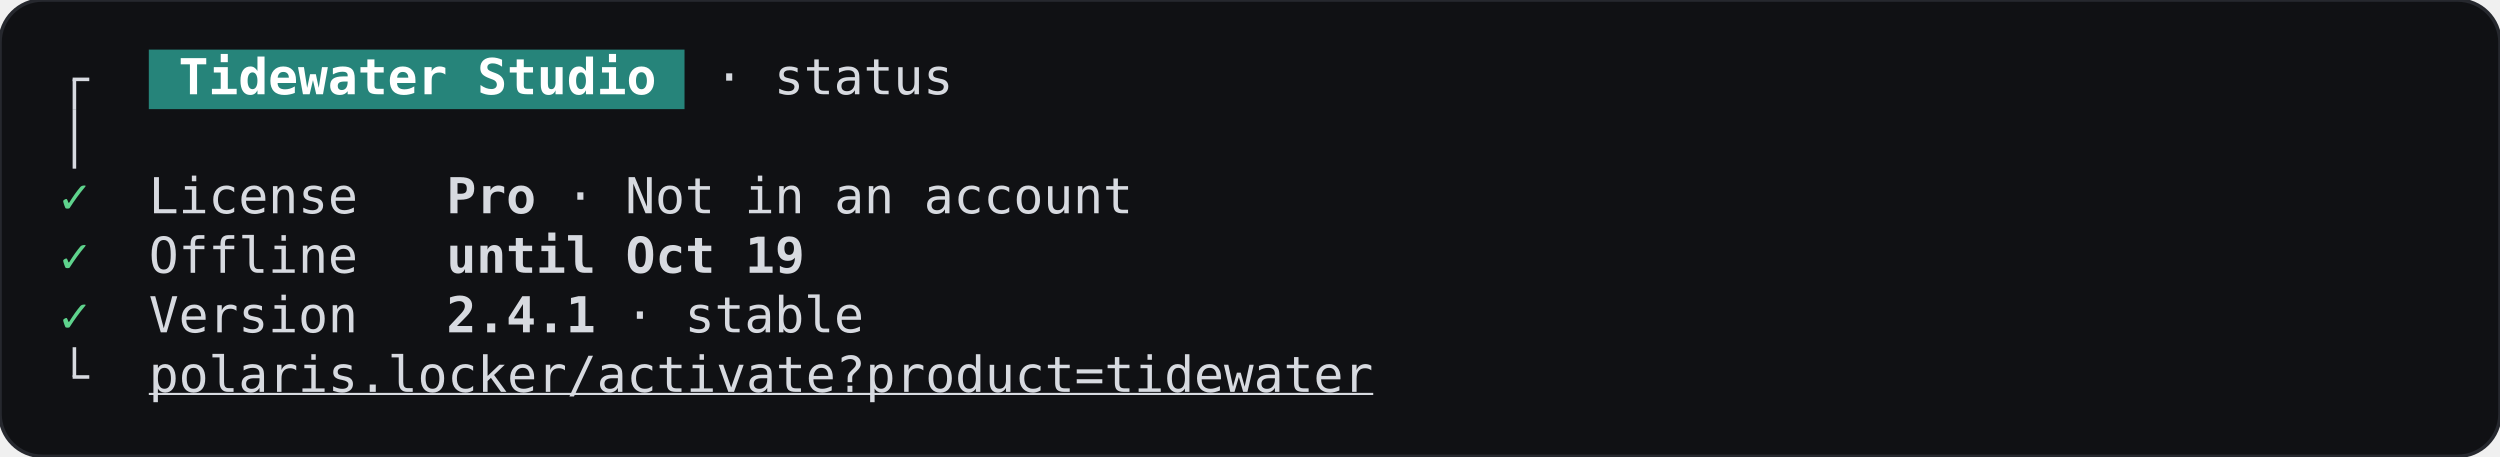
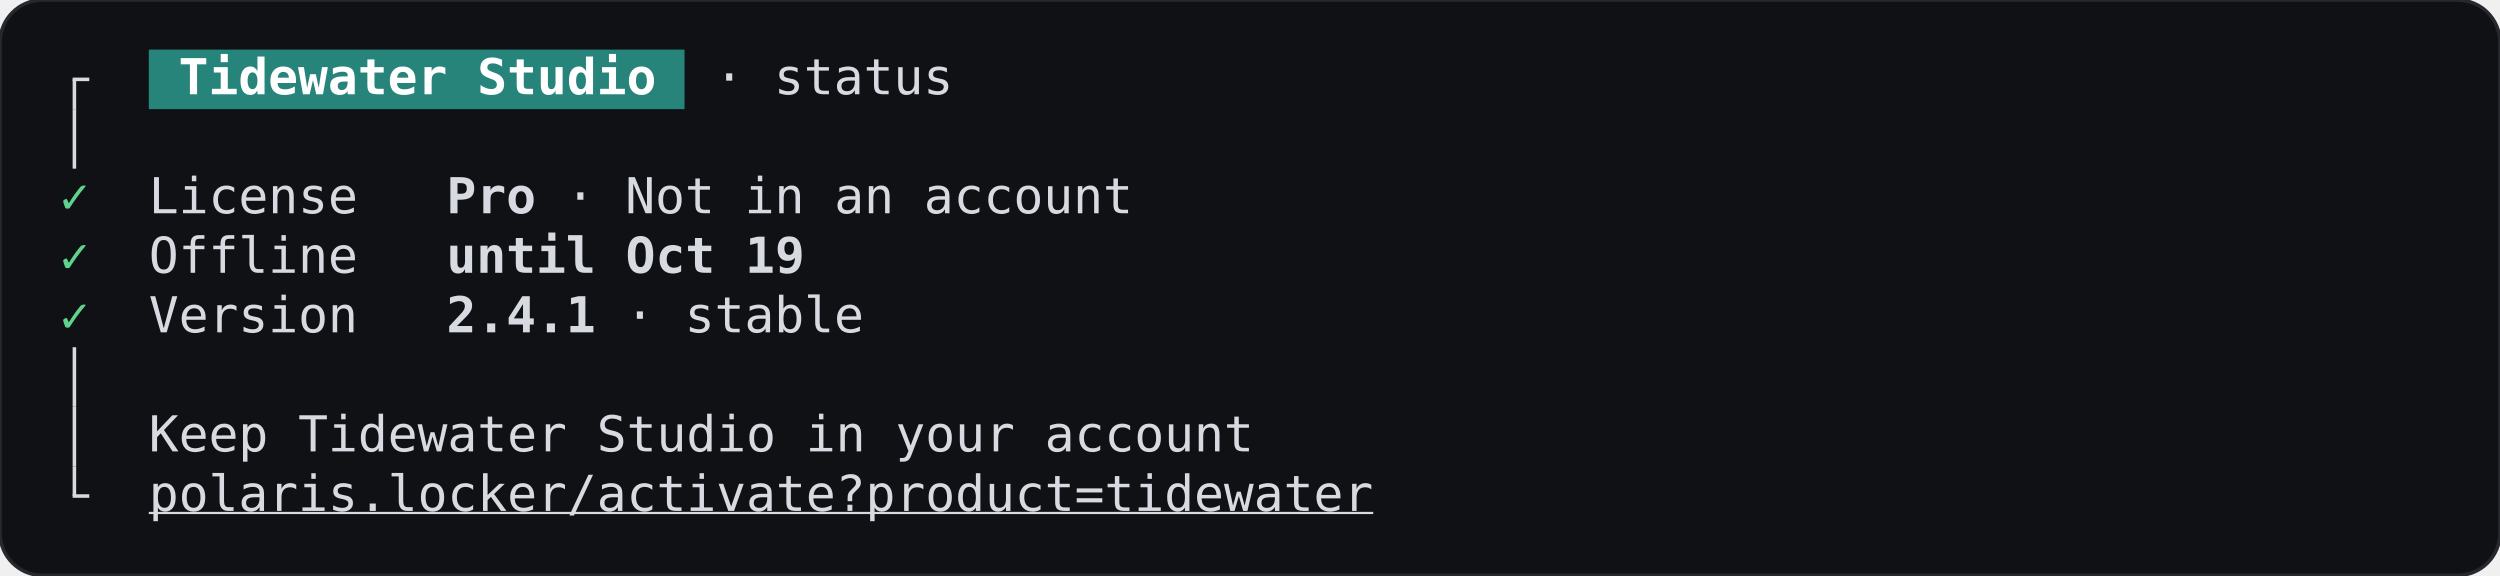
- <svg xmlns="http://www.w3.org/2000/svg" width="705.6" height="128.8" viewBox="0 0 705.6 128.8" role="img" aria-label="AccountAndLicense, key-only, terminal, dark theme">
-   <rect width="705.6" height="128.8" rx="12" fill="#101114" stroke="#26282e" />
+ <svg xmlns="http://www.w3.org/2000/svg" width="705.6" height="162.4" viewBox="0 0 705.6 162.4" role="img" aria-label="AccountAndLicense, key-only, terminal, dark theme">
+   <rect width="705.6" height="162.4" rx="12" fill="#101114" stroke="#26282e" />
  <g font-family="JetBrains Mono, ui-monospace, monospace" font-size="14" xml:space="preserve">
    <rect x="42" y="14" width="151.2" height="16.8" fill="#26847a" />
    <rect x="20.5" y="22.4" width="1" height="8.4" fill="#d7dae0" />
    <rect x="20.5" y="21.9" width="4.7" height="1" fill="#d7dae0" />
    <text x="50.4" y="26.6" textLength="134.4" lengthAdjust="spacingAndGlyphs" fill="#ffffff" font-weight="600">Tidewater Studio</text>
    <text x="201.6" y="26.6" textLength="67.2" lengthAdjust="spacingAndGlyphs" fill="#d7dae0">· status</text>
    <rect x="20.5" y="30.8" width="1" height="16.8" fill="#d7dae0" />
    <text x="21" y="60.2" text-anchor="middle" fill="#5fd38d">✓</text>
    <text x="42" y="60.2" textLength="58.8" lengthAdjust="spacingAndGlyphs" fill="#d7dae0">License</text>
    <text x="126" y="60.2" textLength="25.2" lengthAdjust="spacingAndGlyphs" fill="#d7dae0" font-weight="600">Pro</text>
    <text x="159.6" y="60.2" textLength="159.6" lengthAdjust="spacingAndGlyphs" fill="#d7dae0">· Not in an account</text>
    <text x="21" y="77" text-anchor="middle" fill="#5fd38d">✓</text>
    <text x="42" y="77" textLength="58.8" lengthAdjust="spacingAndGlyphs" fill="#d7dae0">Offline</text>
    <text x="126" y="77" textLength="100.8" lengthAdjust="spacingAndGlyphs" fill="#d7dae0" font-weight="600">until Oct 19</text>
    <text x="21" y="93.8" text-anchor="middle" fill="#5fd38d">✓</text>
    <text x="42" y="93.8" textLength="58.8" lengthAdjust="spacingAndGlyphs" fill="#d7dae0">Version</text>
    <text x="126" y="93.8" textLength="42" lengthAdjust="spacingAndGlyphs" fill="#d7dae0" font-weight="600">2.4.1</text>
    <text x="176.4" y="93.8" textLength="67.2" lengthAdjust="spacingAndGlyphs" fill="#d7dae0">· stable</text>
-     <rect x="20.5" y="98" width="1" height="8.4" fill="#d7dae0" />
-     <rect x="20.5" y="105.9" width="4.7" height="1" fill="#d7dae0" />
-     <text x="42" y="110.6" textLength="344.4" lengthAdjust="spacingAndGlyphs" fill="#d7dae0" text-decoration="underline">polaris.locker/activate?product=tidewater</text>
+     <rect x="20.5" y="98" width="1" height="16.8" fill="#d7dae0" />
+     <rect x="20.5" y="114.8" width="1" height="16.8" fill="#d7dae0" />
+     <text x="42" y="127.4" textLength="310.8" lengthAdjust="spacingAndGlyphs" fill="#d7dae0">Keep Tidewater Studio in your account</text>
+     <rect x="20.5" y="131.6" width="1" height="8.4" fill="#d7dae0" />
+     <rect x="20.5" y="139.5" width="4.7" height="1" fill="#d7dae0" />
+     <text x="42" y="144.2" textLength="344.4" lengthAdjust="spacingAndGlyphs" fill="#d7dae0" text-decoration="underline">polaris.locker/activate?product=tidewater</text>
  </g>
</svg>
